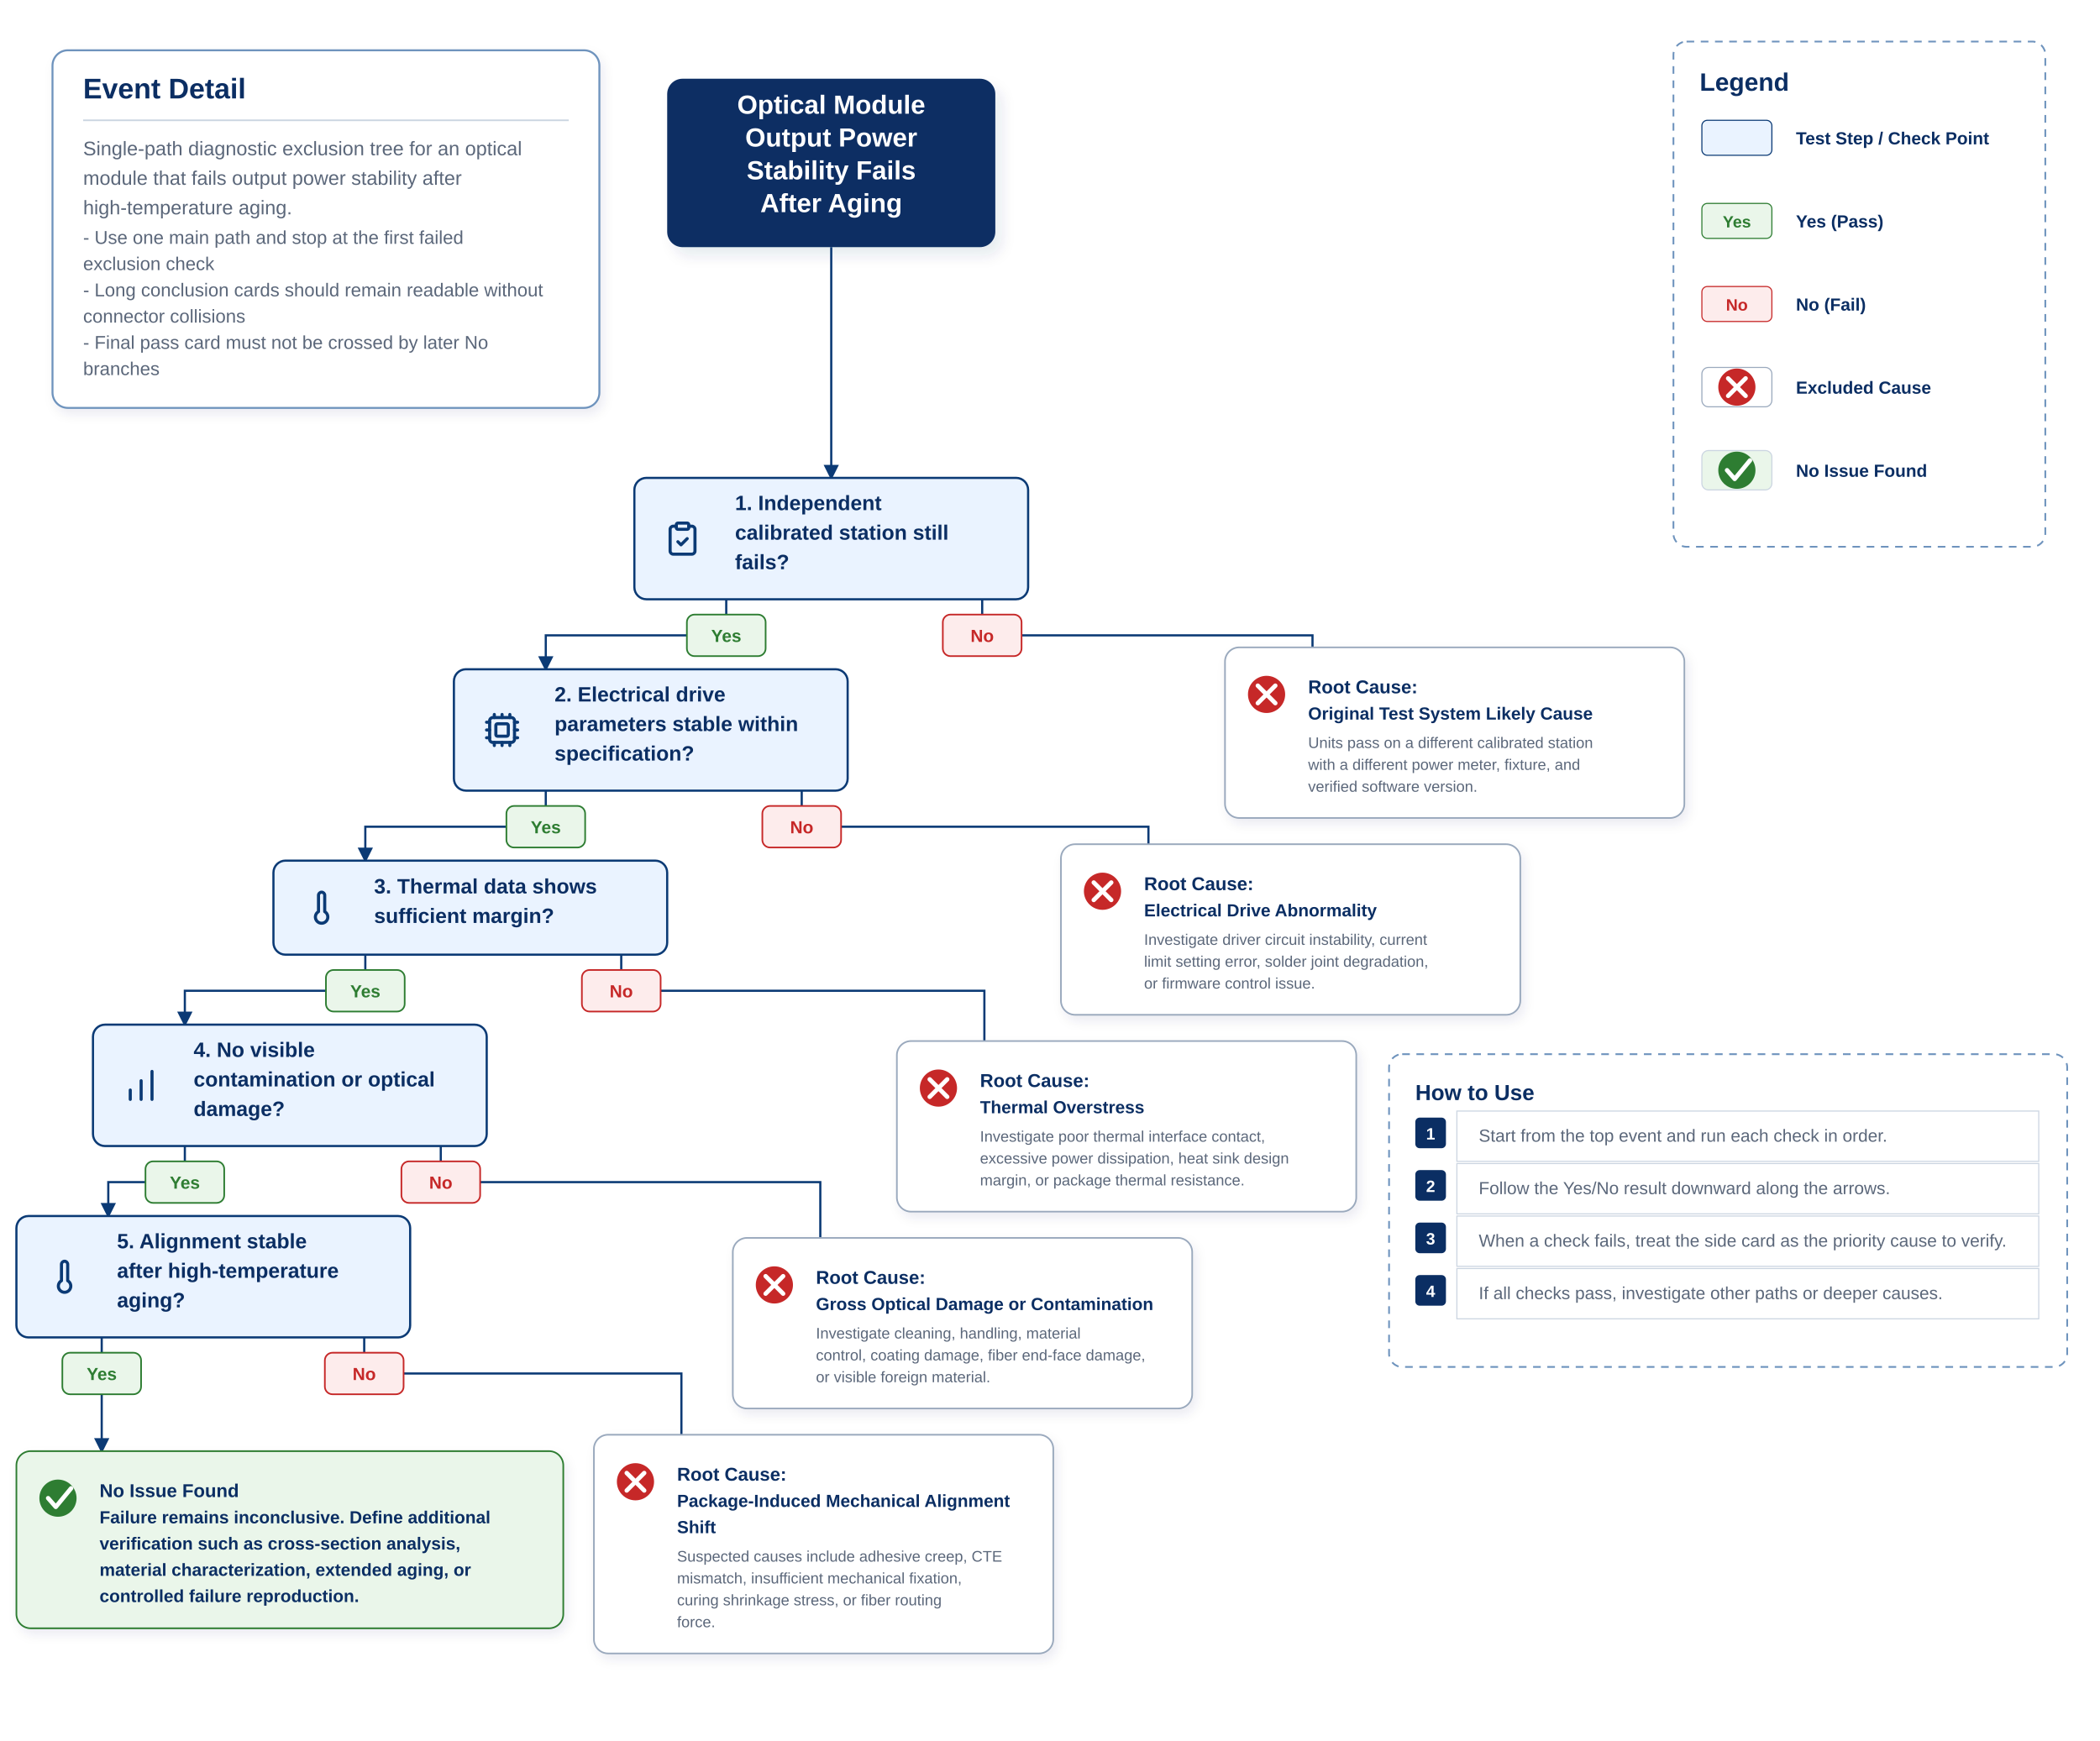
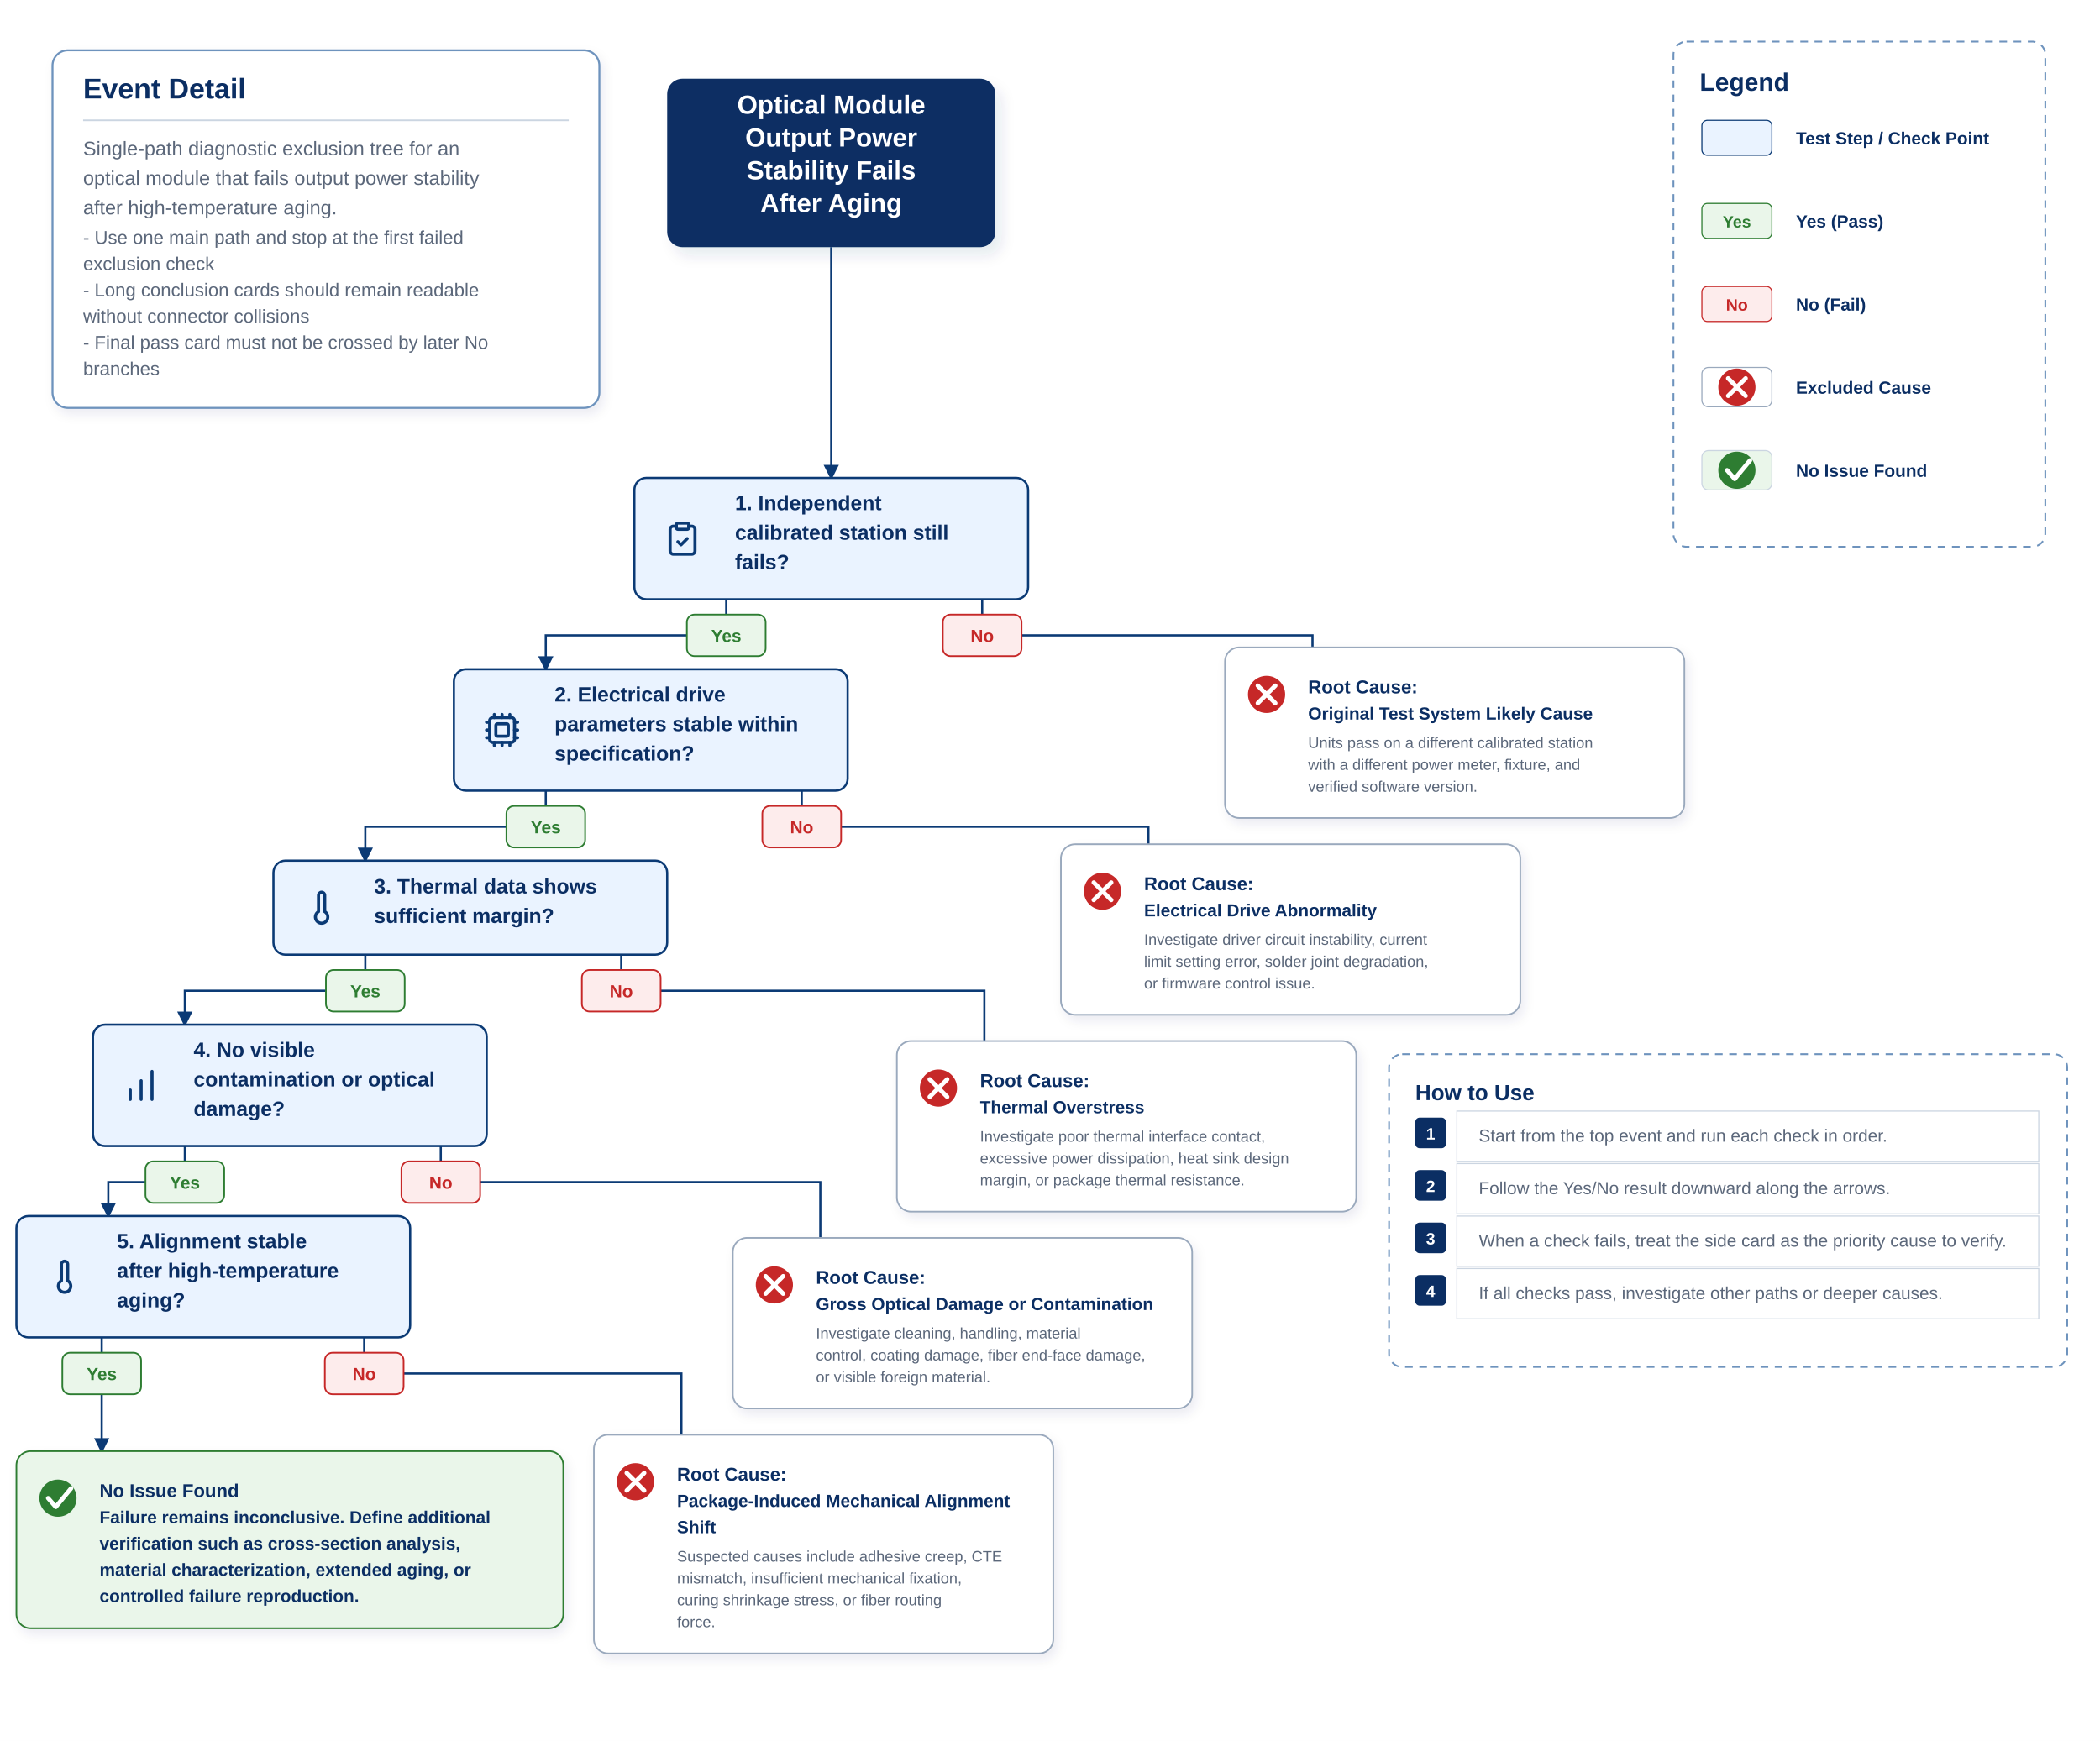
<svg xmlns="http://www.w3.org/2000/svg" width="1920" height="1592" viewBox="0 0 1920 1592" role="img" aria-label="Exclusion tree diagram">
  <defs>
    <filter id="softShadow" x="-20%" y="-20%" width="140%" height="160%">
      <feDropShadow dx="6" dy="8" stdDeviation="6" flood-color="#0B2E63" flood-opacity="0.10" />
    </filter>
    <filter id="subtleShadow" x="-20%" y="-20%" width="140%" height="160%">
      <feDropShadow dx="3" dy="5" stdDeviation="5" flood-color="#0B2E63" flood-opacity="0.08" />
    </filter>
    <marker id="arrowNavy" viewBox="0 0 10 10" refX="8.5" refY="5" markerWidth="7" markerHeight="7" orient="auto-start-reverse">
      <path d="M 0 0 L 10 5 L 0 10 z" fill="#0B3A75" />
    </marker>
  </defs>
  <rect width="1920" height="1592" fill="#FFFFFF" />
  <g id="exclusion-event-detail-panel">
    <rect x="48" y="46" width="500" height="327.0" rx="14" fill="#FFFFFF" stroke="#6E93BD" stroke-width="1.8" filter="url(#subtleShadow)" />
    <text x="76" y="90" font-family="Arial, Helvetica, Microsoft YaHei, Noto Sans CJK SC, sans-serif" font-size="26" font-weight="700" fill="#0B2E63">Event Detail</text>
    <line x1="76" y1="110" x2="520" y2="110" stroke="#CBD5E1" stroke-width="1.5" />
-     <text x="76" y="142" font-family="Arial, Helvetica, Microsoft YaHei, Noto Sans CJK SC, sans-serif" font-size="18" fill="#5B677A">Single-path diagnostic exclusion tree for an optical</text>
-     <text x="76" y="169" font-family="Arial, Helvetica, Microsoft YaHei, Noto Sans CJK SC, sans-serif" font-size="18" fill="#5B677A">module that fails output power stability after</text>
-     <text x="76" y="196" font-family="Arial, Helvetica, Microsoft YaHei, Noto Sans CJK SC, sans-serif" font-size="18" fill="#5B677A">high-temperature aging.</text>
+     <text x="76" y="142" font-family="Arial, Helvetica, Microsoft YaHei, Noto Sans CJK SC, sans-serif" font-size="18" fill="#5B677A">Single-path diagnostic exclusion tree for an</text>
+     <text x="76" y="169" font-family="Arial, Helvetica, Microsoft YaHei, Noto Sans CJK SC, sans-serif" font-size="18" fill="#5B677A">optical module that fails output power stability</text>
+     <text x="76" y="196" font-family="Arial, Helvetica, Microsoft YaHei, Noto Sans CJK SC, sans-serif" font-size="18" fill="#5B677A">after high-temperature aging.</text>
    <text x="76" y="223" font-family="Arial, Helvetica, Microsoft YaHei, Noto Sans CJK SC, sans-serif" font-size="17" fill="#5B677A">- Use one main path and stop at the first failed</text>
    <text x="76" y="247" font-family="Arial, Helvetica, Microsoft YaHei, Noto Sans CJK SC, sans-serif" font-size="17" fill="#5B677A">  exclusion check</text>
-     <text x="76" y="271" font-family="Arial, Helvetica, Microsoft YaHei, Noto Sans CJK SC, sans-serif" font-size="17" fill="#5B677A">- Long conclusion cards should remain readable without</text>
-     <text x="76" y="295" font-family="Arial, Helvetica, Microsoft YaHei, Noto Sans CJK SC, sans-serif" font-size="17" fill="#5B677A">  connector collisions</text>
+     <text x="76" y="271" font-family="Arial, Helvetica, Microsoft YaHei, Noto Sans CJK SC, sans-serif" font-size="17" fill="#5B677A">- Long conclusion cards should remain readable</text>
+     <text x="76" y="295" font-family="Arial, Helvetica, Microsoft YaHei, Noto Sans CJK SC, sans-serif" font-size="17" fill="#5B677A">  without connector collisions</text>
    <text x="76" y="319" font-family="Arial, Helvetica, Microsoft YaHei, Noto Sans CJK SC, sans-serif" font-size="17" fill="#5B677A">- Final pass card must not be crossed by later No</text>
    <text x="76" y="343" font-family="Arial, Helvetica, Microsoft YaHei, Noto Sans CJK SC, sans-serif" font-size="17" fill="#5B677A">  branches</text>
  </g>
  <g class="exclusion-top-event">
    <rect id="exclusion-top-event-block" x="610.0" y="72.0" width="300" height="154.0" rx="14" fill="#0B2E63" filter="url(#softShadow)" />
    <text x="760.0" y="104.0" text-anchor="middle" font-family="Arial, Helvetica, Microsoft YaHei, Noto Sans CJK SC, sans-serif" font-size="24" font-weight="700" fill="#FFFFFF">Optical Module</text>
    <text x="760.0" y="134.0" text-anchor="middle" font-family="Arial, Helvetica, Microsoft YaHei, Noto Sans CJK SC, sans-serif" font-size="24" font-weight="700" fill="#FFFFFF">Output Power</text>
    <text x="760.0" y="164.0" text-anchor="middle" font-family="Arial, Helvetica, Microsoft YaHei, Noto Sans CJK SC, sans-serif" font-size="24" font-weight="700" fill="#FFFFFF">Stability Fails</text>
    <text x="760.0" y="194.0" text-anchor="middle" font-family="Arial, Helvetica, Microsoft YaHei, Noto Sans CJK SC, sans-serif" font-size="24" font-weight="700" fill="#FFFFFF">After Aging</text>
  </g>
  <line x1="760.0" y1="226.0" x2="760.0" y2="437.0" stroke="#0B3A75" stroke-width="2" marker-end="url(#arrowNavy)" />
  <g class="exclusion-checkpoint" data-check-id="1">
    <rect x="580.0" y="437.0" width="360" height="111.0" rx="11" fill="#EAF3FF" stroke="#0B3A75" stroke-width="2" />
    <g class="lucide-icon" transform="translate(607.0 475.5) scale(1.42)" fill="none" stroke="#0B3A75" stroke-width="2" stroke-linecap="round" stroke-linejoin="round">
      <rect width="8" height="4" x="8" y="2" rx="1" ry="1" />
      <path d="M16 4h2a2 2 0 0 1 2 2v14a2 2 0 0 1-2 2H6a2 2 0 0 1-2-2V6a2 2 0 0 1 2-2h2" />
      <path d="m9 14 2 2 4-4" />
    </g>
    <text x="672.0" y="466.5" font-family="Arial, Helvetica, Microsoft YaHei, Noto Sans CJK SC, sans-serif" font-size="19" font-weight="700" fill="#0B2E63">1. Independent</text>
    <text x="672.0" y="493.5" font-family="Arial, Helvetica, Microsoft YaHei, Noto Sans CJK SC, sans-serif" font-size="19" font-weight="700" fill="#0B2E63">calibrated station still</text>
    <text x="672.0" y="520.5" font-family="Arial, Helvetica, Microsoft YaHei, Noto Sans CJK SC, sans-serif" font-size="19" font-weight="700" fill="#0B2E63">fails?</text>
  </g>
  <line x1="898.0" y1="548.0" x2="898.0" y2="562.0" stroke="#0B3A75" stroke-width="2" />
  <path class="exclusion-fail-connector exclusion-fail-drop-connector" d="M 934.0 581.0 L 1200.0 581.0 L 1200.0 604.0" fill="none" stroke="#0B3A75" stroke-width="2" marker-end="url(#arrowNavy)" />
  <g class="exclusion-fail-chip">
    <rect x="862.0" y="562.0" width="72.0" height="38" rx="7" fill="#FDECEC" stroke="#C62828" stroke-width="1.5" />
    <text x="898.0" y="587.0" text-anchor="middle" font-family="Arial, Helvetica, Microsoft YaHei, Noto Sans CJK SC, sans-serif" font-size="16" font-weight="700" fill="#C62828">No</text>
  </g>
  <g class="exclusion-fail-conclusion">
    <rect x="1120.0" y="592.0" width="420" height="156.0" rx="13" fill="#FFFFFF" stroke="#9AA9BD" stroke-width="1.5" filter="url(#subtleShadow)" />
    <g>
      <circle cx="1158" cy="635" r="17" fill="#C62828" />
      <line x1="1150" y1="627" x2="1166" y2="643" stroke="#FFFFFF" stroke-width="4" stroke-linecap="round" />
      <line x1="1166" y1="627" x2="1150" y2="643" stroke="#FFFFFF" stroke-width="4" stroke-linecap="round" />
    </g>
    <text x="1196.0" y="634.0" font-family="Arial, Helvetica, Microsoft YaHei, Noto Sans CJK SC, sans-serif" font-size="17" font-weight="700" fill="#0B2E63">Root Cause:</text>
    <text x="1196.0" y="658.0" font-family="Arial, Helvetica, Microsoft YaHei, Noto Sans CJK SC, sans-serif" font-size="16" font-weight="700" fill="#0B2E63">Original Test System Likely Cause</text>
    <text x="1196.0" y="684.0" font-family="Arial, Helvetica, Microsoft YaHei, Noto Sans CJK SC, sans-serif" font-size="14" fill="#5B677A">Units pass on a different calibrated station</text>
    <text x="1196.0" y="704.0" font-family="Arial, Helvetica, Microsoft YaHei, Noto Sans CJK SC, sans-serif" font-size="14" fill="#5B677A">with a different power meter, fixture, and</text>
    <text x="1196.0" y="724.0" font-family="Arial, Helvetica, Microsoft YaHei, Noto Sans CJK SC, sans-serif" font-size="14" fill="#5B677A">verified software version.</text>
  </g>
  <path class="exclusion-pass-connector" d="M 664.0 548.0 L 664.0 581.0 L 499.0 581.0 L 499.0 612.0" fill="none" stroke="#0B3A75" stroke-width="2" marker-end="url(#arrowNavy)" />
  <g class="exclusion-pass-chip">
    <rect x="628.0" y="562.0" width="72.0" height="38" rx="7" fill="#EAF6EA" stroke="#2E7D32" stroke-width="1.5" />
    <text x="664.0" y="587.0" text-anchor="middle" font-family="Arial, Helvetica, Microsoft YaHei, Noto Sans CJK SC, sans-serif" font-size="16" font-weight="700" fill="#2E7D32">Yes</text>
  </g>
  <g class="exclusion-checkpoint" data-check-id="2">
    <rect x="415.0" y="612.0" width="360" height="111.0" rx="11" fill="#EAF3FF" stroke="#0B3A75" stroke-width="2" />
    <g class="lucide-icon" transform="translate(442.0 650.5) scale(1.42)" fill="none" stroke="#0B3A75" stroke-width="2" stroke-linecap="round" stroke-linejoin="round">
      <path d="M12 20v2" />
      <path d="M12 2v2" />
      <path d="M17 20v2" />
      <path d="M17 2v2" />
      <path d="M2 12h2" />
      <path d="M2 17h2" />
      <path d="M2 7h2" />
      <path d="M20 12h2" />
      <path d="M20 17h2" />
      <path d="M20 7h2" />
      <path d="M7 20v2" />
      <path d="M7 2v2" />
      <rect x="4" y="4" width="16" height="16" rx="2" />
      <rect x="8" y="8" width="8" height="8" rx="1" />
    </g>
    <text x="507.0" y="641.5" font-family="Arial, Helvetica, Microsoft YaHei, Noto Sans CJK SC, sans-serif" font-size="19" font-weight="700" fill="#0B2E63">2. Electrical drive</text>
    <text x="507.0" y="668.5" font-family="Arial, Helvetica, Microsoft YaHei, Noto Sans CJK SC, sans-serif" font-size="19" font-weight="700" fill="#0B2E63">parameters stable within</text>
    <text x="507.0" y="695.5" font-family="Arial, Helvetica, Microsoft YaHei, Noto Sans CJK SC, sans-serif" font-size="19" font-weight="700" fill="#0B2E63">specification?</text>
  </g>
  <line x1="733.0" y1="723.0" x2="733.0" y2="737.0" stroke="#0B3A75" stroke-width="2" />
  <path class="exclusion-fail-connector exclusion-fail-drop-connector" d="M 769.0 756.0 L 1050.0 756.0 L 1050.0 784.0" fill="none" stroke="#0B3A75" stroke-width="2" marker-end="url(#arrowNavy)" />
  <g class="exclusion-fail-chip">
    <rect x="697.0" y="737.0" width="72.0" height="38" rx="7" fill="#FDECEC" stroke="#C62828" stroke-width="1.5" />
    <text x="733.0" y="762.0" text-anchor="middle" font-family="Arial, Helvetica, Microsoft YaHei, Noto Sans CJK SC, sans-serif" font-size="16" font-weight="700" fill="#C62828">No</text>
  </g>
  <g class="exclusion-fail-conclusion">
    <rect x="970.0" y="772.0" width="420" height="156.0" rx="13" fill="#FFFFFF" stroke="#9AA9BD" stroke-width="1.5" filter="url(#subtleShadow)" />
    <g>
      <circle cx="1008" cy="815" r="17" fill="#C62828" />
      <line x1="1000" y1="807" x2="1016" y2="823" stroke="#FFFFFF" stroke-width="4" stroke-linecap="round" />
      <line x1="1016" y1="807" x2="1000" y2="823" stroke="#FFFFFF" stroke-width="4" stroke-linecap="round" />
    </g>
    <text x="1046.0" y="814.0" font-family="Arial, Helvetica, Microsoft YaHei, Noto Sans CJK SC, sans-serif" font-size="17" font-weight="700" fill="#0B2E63">Root Cause:</text>
    <text x="1046.0" y="838.0" font-family="Arial, Helvetica, Microsoft YaHei, Noto Sans CJK SC, sans-serif" font-size="16" font-weight="700" fill="#0B2E63">Electrical Drive Abnormality</text>
    <text x="1046.0" y="864.0" font-family="Arial, Helvetica, Microsoft YaHei, Noto Sans CJK SC, sans-serif" font-size="14" fill="#5B677A">Investigate driver circuit instability, current</text>
    <text x="1046.0" y="884.0" font-family="Arial, Helvetica, Microsoft YaHei, Noto Sans CJK SC, sans-serif" font-size="14" fill="#5B677A">limit setting error, solder joint degradation,</text>
    <text x="1046.0" y="904.0" font-family="Arial, Helvetica, Microsoft YaHei, Noto Sans CJK SC, sans-serif" font-size="14" fill="#5B677A">or firmware control issue.</text>
  </g>
  <path class="exclusion-pass-connector" d="M 499.0 723.0 L 499.0 756.0 L 334.0 756.0 L 334.0 787.0" fill="none" stroke="#0B3A75" stroke-width="2" marker-end="url(#arrowNavy)" />
  <g class="exclusion-pass-chip">
    <rect x="463.0" y="737.0" width="72.0" height="38" rx="7" fill="#EAF6EA" stroke="#2E7D32" stroke-width="1.5" />
    <text x="499.0" y="762.0" text-anchor="middle" font-family="Arial, Helvetica, Microsoft YaHei, Noto Sans CJK SC, sans-serif" font-size="16" font-weight="700" fill="#2E7D32">Yes</text>
  </g>
  <g class="exclusion-checkpoint" data-check-id="3">
    <rect x="250.0" y="787.0" width="360" height="86.0" rx="11" fill="#EAF3FF" stroke="#0B3A75" stroke-width="2" />
    <g class="lucide-icon" transform="translate(277.0 813.0) scale(1.42)" fill="none" stroke="#0B3A75" stroke-width="2" stroke-linecap="round" stroke-linejoin="round">
      <path d="M14 4v10.54a4 4 0 1 1-4 0V4a2 2 0 0 1 4 0Z" />
    </g>
    <text x="342.0" y="817.0" font-family="Arial, Helvetica, Microsoft YaHei, Noto Sans CJK SC, sans-serif" font-size="19" font-weight="700" fill="#0B2E63">3. Thermal data shows</text>
    <text x="342.0" y="844.0" font-family="Arial, Helvetica, Microsoft YaHei, Noto Sans CJK SC, sans-serif" font-size="19" font-weight="700" fill="#0B2E63">sufficient margin?</text>
  </g>
  <line x1="568.0" y1="873.0" x2="568.0" y2="887.0" stroke="#0B3A75" stroke-width="2" />
  <path class="exclusion-fail-connector exclusion-fail-drop-connector" d="M 604.0 906.0 L 900.0 906.0 L 900.0 964.0" fill="none" stroke="#0B3A75" stroke-width="2" marker-end="url(#arrowNavy)" />
  <g class="exclusion-fail-chip">
    <rect x="532.0" y="887.0" width="72.0" height="38" rx="7" fill="#FDECEC" stroke="#C62828" stroke-width="1.5" />
    <text x="568.0" y="912.0" text-anchor="middle" font-family="Arial, Helvetica, Microsoft YaHei, Noto Sans CJK SC, sans-serif" font-size="16" font-weight="700" fill="#C62828">No</text>
  </g>
  <g class="exclusion-fail-conclusion">
    <rect x="820.0" y="952.0" width="420" height="156.0" rx="13" fill="#FFFFFF" stroke="#9AA9BD" stroke-width="1.5" filter="url(#subtleShadow)" />
    <g>
      <circle cx="858" cy="995" r="17" fill="#C62828" />
      <line x1="850" y1="987" x2="866" y2="1003" stroke="#FFFFFF" stroke-width="4" stroke-linecap="round" />
      <line x1="866" y1="987" x2="850" y2="1003" stroke="#FFFFFF" stroke-width="4" stroke-linecap="round" />
    </g>
    <text x="896.0" y="994.0" font-family="Arial, Helvetica, Microsoft YaHei, Noto Sans CJK SC, sans-serif" font-size="17" font-weight="700" fill="#0B2E63">Root Cause:</text>
    <text x="896.0" y="1018.0" font-family="Arial, Helvetica, Microsoft YaHei, Noto Sans CJK SC, sans-serif" font-size="16" font-weight="700" fill="#0B2E63">Thermal Overstress</text>
    <text x="896.0" y="1044.0" font-family="Arial, Helvetica, Microsoft YaHei, Noto Sans CJK SC, sans-serif" font-size="14" fill="#5B677A">Investigate poor thermal interface contact,</text>
    <text x="896.0" y="1064.0" font-family="Arial, Helvetica, Microsoft YaHei, Noto Sans CJK SC, sans-serif" font-size="14" fill="#5B677A">excessive power dissipation, heat sink design</text>
    <text x="896.0" y="1084.0" font-family="Arial, Helvetica, Microsoft YaHei, Noto Sans CJK SC, sans-serif" font-size="14" fill="#5B677A">margin, or package thermal resistance.</text>
  </g>
  <path class="exclusion-pass-connector" d="M 334.0 873.0 L 334.0 906.0 L 169.0 906.0 L 169.0 937.0" fill="none" stroke="#0B3A75" stroke-width="2" marker-end="url(#arrowNavy)" />
  <g class="exclusion-pass-chip">
    <rect x="298.0" y="887.0" width="72.0" height="38" rx="7" fill="#EAF6EA" stroke="#2E7D32" stroke-width="1.5" />
    <text x="334.0" y="912.0" text-anchor="middle" font-family="Arial, Helvetica, Microsoft YaHei, Noto Sans CJK SC, sans-serif" font-size="16" font-weight="700" fill="#2E7D32">Yes</text>
  </g>
  <g class="exclusion-checkpoint" data-check-id="4">
    <rect x="85.0" y="937.0" width="360" height="111.0" rx="11" fill="#EAF3FF" stroke="#0B3A75" stroke-width="2" />
    <g class="lucide-icon" transform="translate(112.0 975.5) scale(1.42)" fill="none" stroke="#0B3A75" stroke-width="2" stroke-linecap="round" stroke-linejoin="round">
      <path d="M5 21v-6" />
      <path d="M12 21V9" />
      <path d="M19 21V3" />
    </g>
    <text x="177.0" y="966.5" font-family="Arial, Helvetica, Microsoft YaHei, Noto Sans CJK SC, sans-serif" font-size="19" font-weight="700" fill="#0B2E63">4. No visible</text>
    <text x="177.0" y="993.5" font-family="Arial, Helvetica, Microsoft YaHei, Noto Sans CJK SC, sans-serif" font-size="19" font-weight="700" fill="#0B2E63">contamination or optical</text>
    <text x="177.0" y="1020.5" font-family="Arial, Helvetica, Microsoft YaHei, Noto Sans CJK SC, sans-serif" font-size="19" font-weight="700" fill="#0B2E63">damage?</text>
  </g>
  <line x1="403.0" y1="1048.0" x2="403.0" y2="1062.0" stroke="#0B3A75" stroke-width="2" />
  <path class="exclusion-fail-connector exclusion-fail-drop-connector" d="M 439.0 1081.0 L 750.0 1081.0 L 750.0 1144.0" fill="none" stroke="#0B3A75" stroke-width="2" marker-end="url(#arrowNavy)" />
  <g class="exclusion-fail-chip">
    <rect x="367.0" y="1062.0" width="72.0" height="38" rx="7" fill="#FDECEC" stroke="#C62828" stroke-width="1.5" />
    <text x="403.0" y="1087.0" text-anchor="middle" font-family="Arial, Helvetica, Microsoft YaHei, Noto Sans CJK SC, sans-serif" font-size="16" font-weight="700" fill="#C62828">No</text>
  </g>
  <g class="exclusion-fail-conclusion">
    <rect x="670.0" y="1132.0" width="420" height="156.0" rx="13" fill="#FFFFFF" stroke="#9AA9BD" stroke-width="1.5" filter="url(#subtleShadow)" />
    <g>
      <circle cx="708" cy="1175" r="17" fill="#C62828" />
      <line x1="700" y1="1167" x2="716" y2="1183" stroke="#FFFFFF" stroke-width="4" stroke-linecap="round" />
      <line x1="716" y1="1167" x2="700" y2="1183" stroke="#FFFFFF" stroke-width="4" stroke-linecap="round" />
    </g>
    <text x="746.0" y="1174.0" font-family="Arial, Helvetica, Microsoft YaHei, Noto Sans CJK SC, sans-serif" font-size="17" font-weight="700" fill="#0B2E63">Root Cause:</text>
    <text x="746.0" y="1198.0" font-family="Arial, Helvetica, Microsoft YaHei, Noto Sans CJK SC, sans-serif" font-size="16" font-weight="700" fill="#0B2E63">Gross Optical Damage or Contamination</text>
    <text x="746.0" y="1224.0" font-family="Arial, Helvetica, Microsoft YaHei, Noto Sans CJK SC, sans-serif" font-size="14" fill="#5B677A">Investigate cleaning, handling, material</text>
    <text x="746.0" y="1244.0" font-family="Arial, Helvetica, Microsoft YaHei, Noto Sans CJK SC, sans-serif" font-size="14" fill="#5B677A">control, coating damage, fiber end-face damage,</text>
    <text x="746.0" y="1264.0" font-family="Arial, Helvetica, Microsoft YaHei, Noto Sans CJK SC, sans-serif" font-size="14" fill="#5B677A">or visible foreign material.</text>
  </g>
  <path class="exclusion-pass-connector" d="M 169.0 1048.0 L 169.0 1081.0 L 99.0 1081.0 L 99.0 1112.0" fill="none" stroke="#0B3A75" stroke-width="2" marker-end="url(#arrowNavy)" />
  <g class="exclusion-pass-chip">
    <rect x="133.0" y="1062.0" width="72.0" height="38" rx="7" fill="#EAF6EA" stroke="#2E7D32" stroke-width="1.5" />
    <text x="169.0" y="1087.0" text-anchor="middle" font-family="Arial, Helvetica, Microsoft YaHei, Noto Sans CJK SC, sans-serif" font-size="16" font-weight="700" fill="#2E7D32">Yes</text>
  </g>
  <g class="exclusion-checkpoint" data-check-id="5">
    <rect x="15.0" y="1112.0" width="360" height="111.0" rx="11" fill="#EAF3FF" stroke="#0B3A75" stroke-width="2" />
    <g class="lucide-icon" transform="translate(42.0 1150.5) scale(1.42)" fill="none" stroke="#0B3A75" stroke-width="2" stroke-linecap="round" stroke-linejoin="round">
      <path d="M14 4v10.54a4 4 0 1 1-4 0V4a2 2 0 0 1 4 0Z" />
    </g>
    <text x="107.0" y="1141.5" font-family="Arial, Helvetica, Microsoft YaHei, Noto Sans CJK SC, sans-serif" font-size="19" font-weight="700" fill="#0B2E63">5. Alignment stable</text>
    <text x="107.0" y="1168.5" font-family="Arial, Helvetica, Microsoft YaHei, Noto Sans CJK SC, sans-serif" font-size="19" font-weight="700" fill="#0B2E63">after high-temperature</text>
    <text x="107.0" y="1195.5" font-family="Arial, Helvetica, Microsoft YaHei, Noto Sans CJK SC, sans-serif" font-size="19" font-weight="700" fill="#0B2E63">aging?</text>
  </g>
  <line x1="333.0" y1="1223.0" x2="333.0" y2="1237.0" stroke="#0B3A75" stroke-width="2" />
  <path class="exclusion-fail-connector exclusion-fail-drop-connector" d="M 369.0 1256.0 L 623.0 1256.0 L 623.0 1324.0" fill="none" stroke="#0B3A75" stroke-width="2" marker-end="url(#arrowNavy)" />
  <g class="exclusion-fail-chip">
    <rect x="297.0" y="1237.0" width="72.0" height="38" rx="7" fill="#FDECEC" stroke="#C62828" stroke-width="1.5" />
    <text x="333.0" y="1262.0" text-anchor="middle" font-family="Arial, Helvetica, Microsoft YaHei, Noto Sans CJK SC, sans-serif" font-size="16" font-weight="700" fill="#C62828">No</text>
  </g>
  <g class="exclusion-fail-conclusion">
    <rect x="543.0" y="1312.0" width="420" height="200.0" rx="13" fill="#FFFFFF" stroke="#9AA9BD" stroke-width="1.5" filter="url(#subtleShadow)" />
    <g>
      <circle cx="581.0" cy="1355" r="17" fill="#C62828" />
      <line x1="573.0" y1="1347" x2="589.0" y2="1363" stroke="#FFFFFF" stroke-width="4" stroke-linecap="round" />
      <line x1="589.0" y1="1347" x2="573.0" y2="1363" stroke="#FFFFFF" stroke-width="4" stroke-linecap="round" />
    </g>
    <text x="619.0" y="1354.0" font-family="Arial, Helvetica, Microsoft YaHei, Noto Sans CJK SC, sans-serif" font-size="17" font-weight="700" fill="#0B2E63">Root Cause:</text>
    <text x="619.0" y="1378.0" font-family="Arial, Helvetica, Microsoft YaHei, Noto Sans CJK SC, sans-serif" font-size="16" font-weight="700" fill="#0B2E63">Package-Induced Mechanical Alignment</text>
    <text x="619.0" y="1402.0" font-family="Arial, Helvetica, Microsoft YaHei, Noto Sans CJK SC, sans-serif" font-size="16" font-weight="700" fill="#0B2E63">Shift</text>
    <text x="619.0" y="1428.0" font-family="Arial, Helvetica, Microsoft YaHei, Noto Sans CJK SC, sans-serif" font-size="14" fill="#5B677A">Suspected causes include adhesive creep, CTE</text>
    <text x="619.0" y="1448.0" font-family="Arial, Helvetica, Microsoft YaHei, Noto Sans CJK SC, sans-serif" font-size="14" fill="#5B677A">mismatch, insufficient mechanical fixation,</text>
    <text x="619.0" y="1468.0" font-family="Arial, Helvetica, Microsoft YaHei, Noto Sans CJK SC, sans-serif" font-size="14" fill="#5B677A">curing shrinkage stress, or fiber routing</text>
    <text x="619.0" y="1488.0" font-family="Arial, Helvetica, Microsoft YaHei, Noto Sans CJK SC, sans-serif" font-size="14" fill="#5B677A">force.</text>
  </g>
  <path class="exclusion-final-pass-connector" d="M 93.0 1223.0 L 93.0 1256.0 L 93.0 1327.0" fill="none" stroke="#0B3A75" stroke-width="2" marker-end="url(#arrowNavy)" />
  <g class="exclusion-pass-chip">
    <rect x="57.0" y="1237.0" width="72.0" height="38" rx="7" fill="#EAF6EA" stroke="#2E7D32" stroke-width="1.5" />
    <text x="93.0" y="1262.0" text-anchor="middle" font-family="Arial, Helvetica, Microsoft YaHei, Noto Sans CJK SC, sans-serif" font-size="16" font-weight="700" fill="#2E7D32">Yes</text>
  </g>
  <g class="exclusion-final-pass">
    <rect x="15.0" y="1327.0" width="500" height="162.0" rx="13" fill="#EAF6EA" stroke="#2E7D32" stroke-width="1.5" filter="url(#subtleShadow)" />
    <g>
      <circle cx="53.0" cy="1370" r="17" fill="#2E7D32" />
      <path d="M 44.0 1370 L 51.0 1378 L 65.0 1361" fill="none" stroke="#FFFFFF" stroke-width="4" stroke-linecap="round" stroke-linejoin="round" />
    </g>
    <text x="91.0" y="1369.0" font-family="Arial, Helvetica, Microsoft YaHei, Noto Sans CJK SC, sans-serif" font-size="17" font-weight="700" fill="#0B2E63">No Issue Found</text>
    <text x="91.0" y="1393.0" font-family="Arial, Helvetica, Microsoft YaHei, Noto Sans CJK SC, sans-serif" font-size="16" font-weight="700" fill="#0B2E63">Failure remains inconclusive. Define additional</text>
    <text x="91.0" y="1417.0" font-family="Arial, Helvetica, Microsoft YaHei, Noto Sans CJK SC, sans-serif" font-size="16" font-weight="700" fill="#0B2E63">verification such as cross-section analysis,</text>
    <text x="91.0" y="1441.0" font-family="Arial, Helvetica, Microsoft YaHei, Noto Sans CJK SC, sans-serif" font-size="16" font-weight="700" fill="#0B2E63">material characterization, extended aging, or</text>
    <text x="91.0" y="1465.0" font-family="Arial, Helvetica, Microsoft YaHei, Noto Sans CJK SC, sans-serif" font-size="16" font-weight="700" fill="#0B2E63">controlled failure reproduction.</text>
  </g>
  <g id="exclusion-tree-legend">
    <rect x="1530" y="38" width="340" height="462" rx="12" fill="#FFFFFF" stroke="#6E93BD" stroke-width="1.6" stroke-dasharray="7 6" />
    <text x="1554" y="83" font-family="Arial, Helvetica, Microsoft YaHei, Noto Sans CJK SC, sans-serif" font-size="23" font-weight="700" fill="#0B2E63">Legend</text>
    <rect x="1556" y="110" width="64" height="32" rx="5" fill="#EAF3FF" stroke="#0B3A75" />
    <text x="1642" y="132" font-family="Arial, Helvetica, Microsoft YaHei, Noto Sans CJK SC, sans-serif" font-size="16" font-weight="700" fill="#0B2E63">Test Step / Check Point</text>
    <rect x="1556" y="186" width="64" height="32" rx="5" fill="#EAF6EA" stroke="#2E7D32" />
    <text x="1588" y="208" text-anchor="middle" font-family="Arial, Helvetica, Microsoft YaHei, Noto Sans CJK SC, sans-serif" font-size="15" font-weight="700" fill="#2E7D32">Yes</text>
    <text x="1642" y="208" font-family="Arial, Helvetica, Microsoft YaHei, Noto Sans CJK SC, sans-serif" font-size="16" font-weight="700" fill="#0B2E63">Yes (Pass)</text>
    <rect x="1556" y="262" width="64" height="32" rx="5" fill="#FDECEC" stroke="#C62828" />
    <text x="1588" y="284" text-anchor="middle" font-family="Arial, Helvetica, Microsoft YaHei, Noto Sans CJK SC, sans-serif" font-size="15" font-weight="700" fill="#C62828">No</text>
    <text x="1642" y="284" font-family="Arial, Helvetica, Microsoft YaHei, Noto Sans CJK SC, sans-serif" font-size="16" font-weight="700" fill="#0B2E63">No (Fail)</text>
    <rect x="1556" y="336" width="64" height="36" rx="6" fill="#FFFFFF" stroke="#9AA9BD" />
    <g>
      <circle cx="1588" cy="354" r="17" fill="#C62828" />
      <line x1="1580" y1="346" x2="1596" y2="362" stroke="#FFFFFF" stroke-width="4" stroke-linecap="round" />
      <line x1="1596" y1="346" x2="1580" y2="362" stroke="#FFFFFF" stroke-width="4" stroke-linecap="round" />
    </g>
    <text x="1642" y="360" font-family="Arial, Helvetica, Microsoft YaHei, Noto Sans CJK SC, sans-serif" font-size="16" font-weight="700" fill="#0B2E63">Excluded Cause</text>
    <rect x="1556" y="412" width="64" height="36" rx="6" fill="#EAF6EA" stroke="#CBD5E1" />
    <g>
      <circle cx="1588" cy="430" r="17" fill="#2E7D32" />
      <path d="M 1579 430 L 1586 438 L 1600 421" fill="none" stroke="#FFFFFF" stroke-width="4" stroke-linecap="round" stroke-linejoin="round" />
    </g>
    <text x="1642" y="436" font-family="Arial, Helvetica, Microsoft YaHei, Noto Sans CJK SC, sans-serif" font-size="16" font-weight="700" fill="#0B2E63">No Issue Found</text>
  </g>
  <g id="exclusion-how-to-use">
    <rect x="1270" y="964" width="620" height="286" rx="12" fill="#FFFFFF" stroke="#6E93BD" stroke-width="1.6" stroke-dasharray="7 6" />
    <text x="1294" y="1006" font-family="Arial, Helvetica, Microsoft YaHei, Noto Sans CJK SC, sans-serif" font-size="20" font-weight="700" fill="#0B2E63">How to Use</text>
    <rect x="1294" y="1022" width="28" height="28" rx="4" fill="#0B2E63" />
    <text x="1308" y="1042" text-anchor="middle" font-family="Arial, Helvetica, Microsoft YaHei, Noto Sans CJK SC, sans-serif" font-size="15" font-weight="700" fill="#FFFFFF">1</text>
    <rect x="1332" y="1016" width="532" height="46" fill="#FFFFFF" stroke="#CBD5E1" stroke-width="1" />
    <text x="1352" y="1044" font-family="Arial, Helvetica, Microsoft YaHei, Noto Sans CJK SC, sans-serif" font-size="16" fill="#5B677A">Start from the top event and run each check in order.</text>
    <rect x="1294" y="1070" width="28" height="28" rx="4" fill="#0B2E63" />
    <text x="1308" y="1090" text-anchor="middle" font-family="Arial, Helvetica, Microsoft YaHei, Noto Sans CJK SC, sans-serif" font-size="15" font-weight="700" fill="#FFFFFF">2</text>
    <rect x="1332" y="1064" width="532" height="46" fill="#FFFFFF" stroke="#CBD5E1" stroke-width="1" />
    <text x="1352" y="1092" font-family="Arial, Helvetica, Microsoft YaHei, Noto Sans CJK SC, sans-serif" font-size="16" fill="#5B677A">Follow the Yes/No result downward along the arrows.</text>
    <rect x="1294" y="1118" width="28" height="28" rx="4" fill="#0B2E63" />
    <text x="1308" y="1138" text-anchor="middle" font-family="Arial, Helvetica, Microsoft YaHei, Noto Sans CJK SC, sans-serif" font-size="15" font-weight="700" fill="#FFFFFF">3</text>
    <rect x="1332" y="1112" width="532" height="46" fill="#FFFFFF" stroke="#CBD5E1" stroke-width="1" />
    <text x="1352" y="1140" font-family="Arial, Helvetica, Microsoft YaHei, Noto Sans CJK SC, sans-serif" font-size="16" fill="#5B677A">When a check fails, treat the side card as the priority cause to verify.</text>
    <rect x="1294" y="1166" width="28" height="28" rx="4" fill="#0B2E63" />
    <text x="1308" y="1186" text-anchor="middle" font-family="Arial, Helvetica, Microsoft YaHei, Noto Sans CJK SC, sans-serif" font-size="15" font-weight="700" fill="#FFFFFF">4</text>
    <rect x="1332" y="1160" width="532" height="46" fill="#FFFFFF" stroke="#CBD5E1" stroke-width="1" />
    <text x="1352" y="1188" font-family="Arial, Helvetica, Microsoft YaHei, Noto Sans CJK SC, sans-serif" font-size="16" fill="#5B677A">If all checks pass, investigate other paths or deeper causes.</text>
  </g>
</svg>
